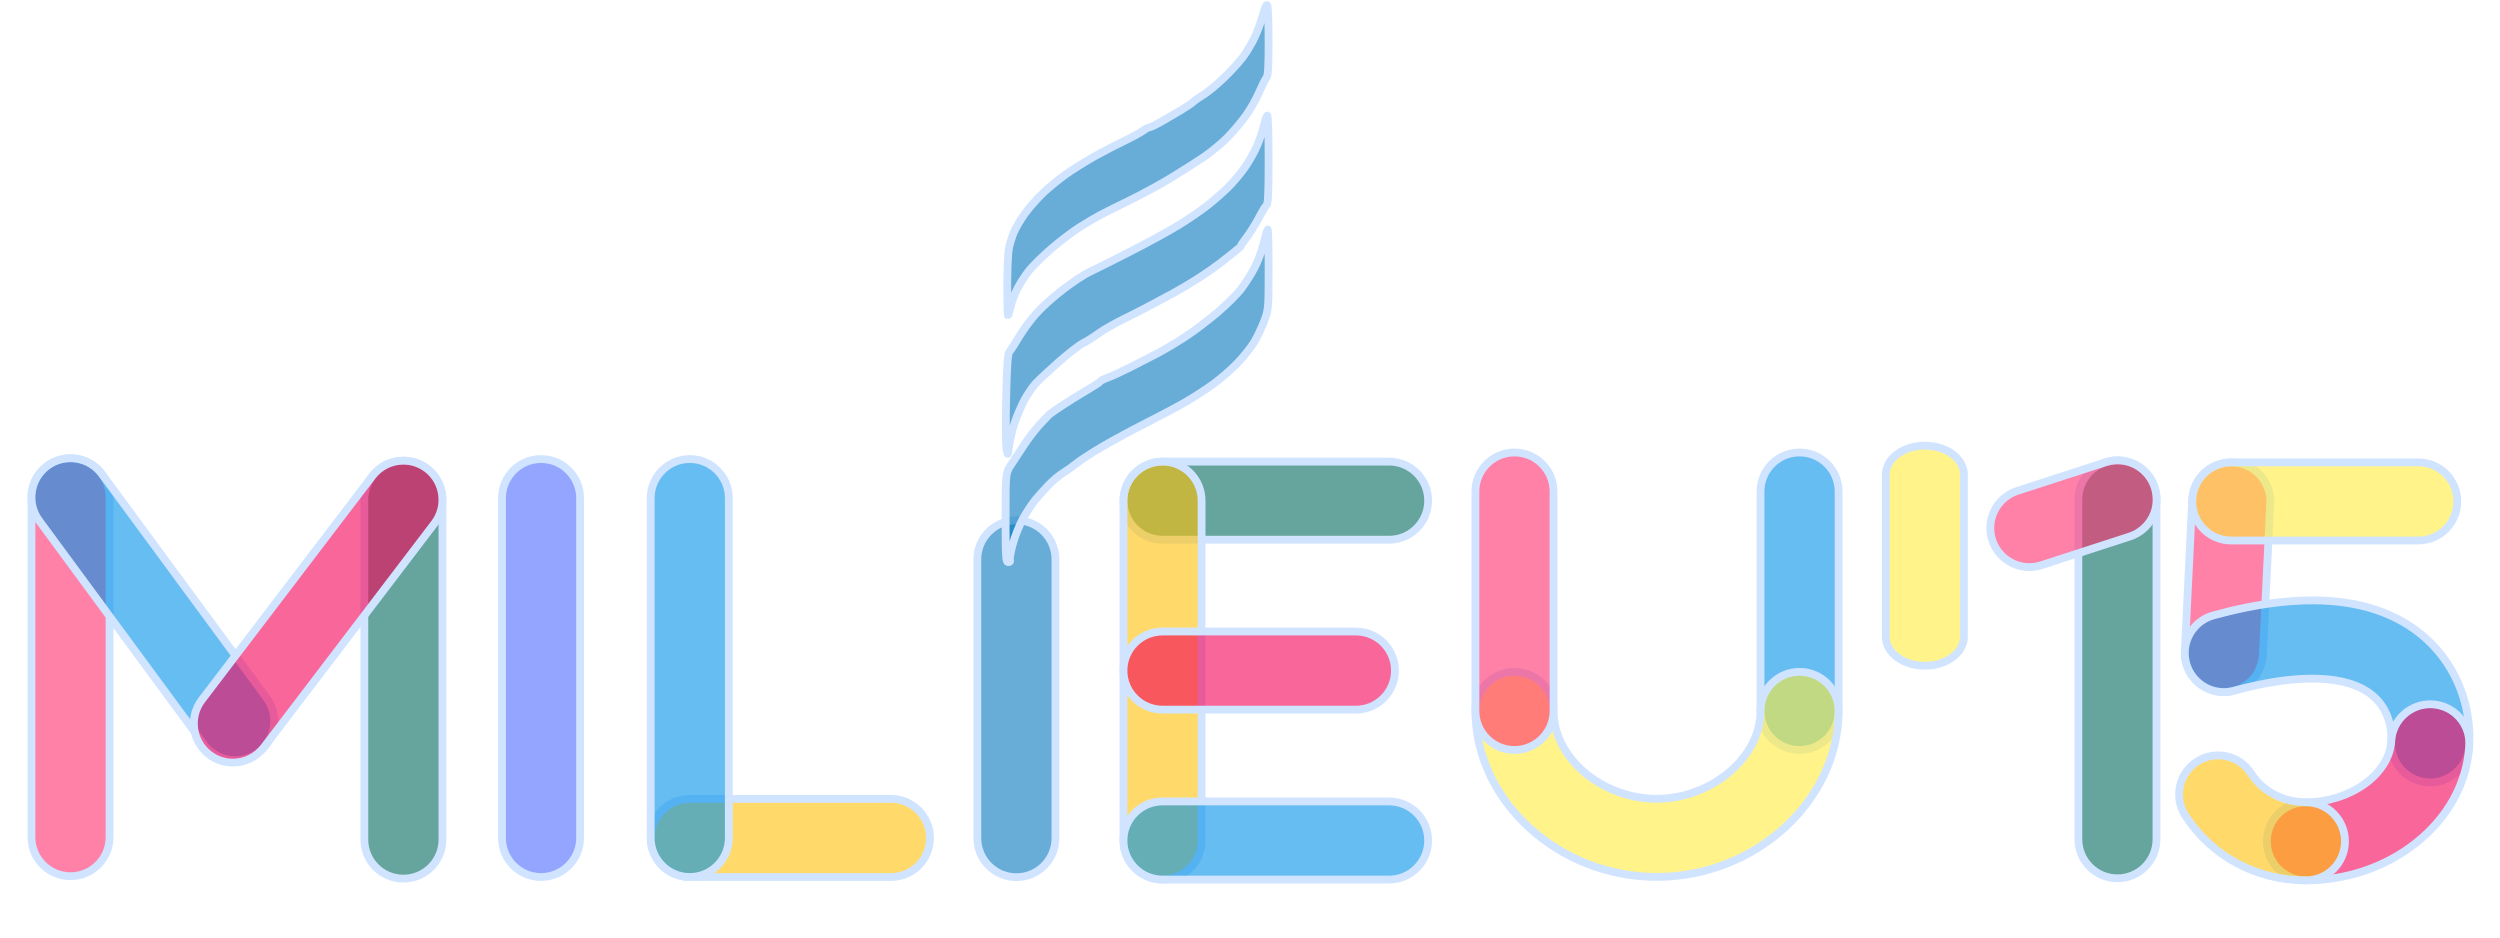
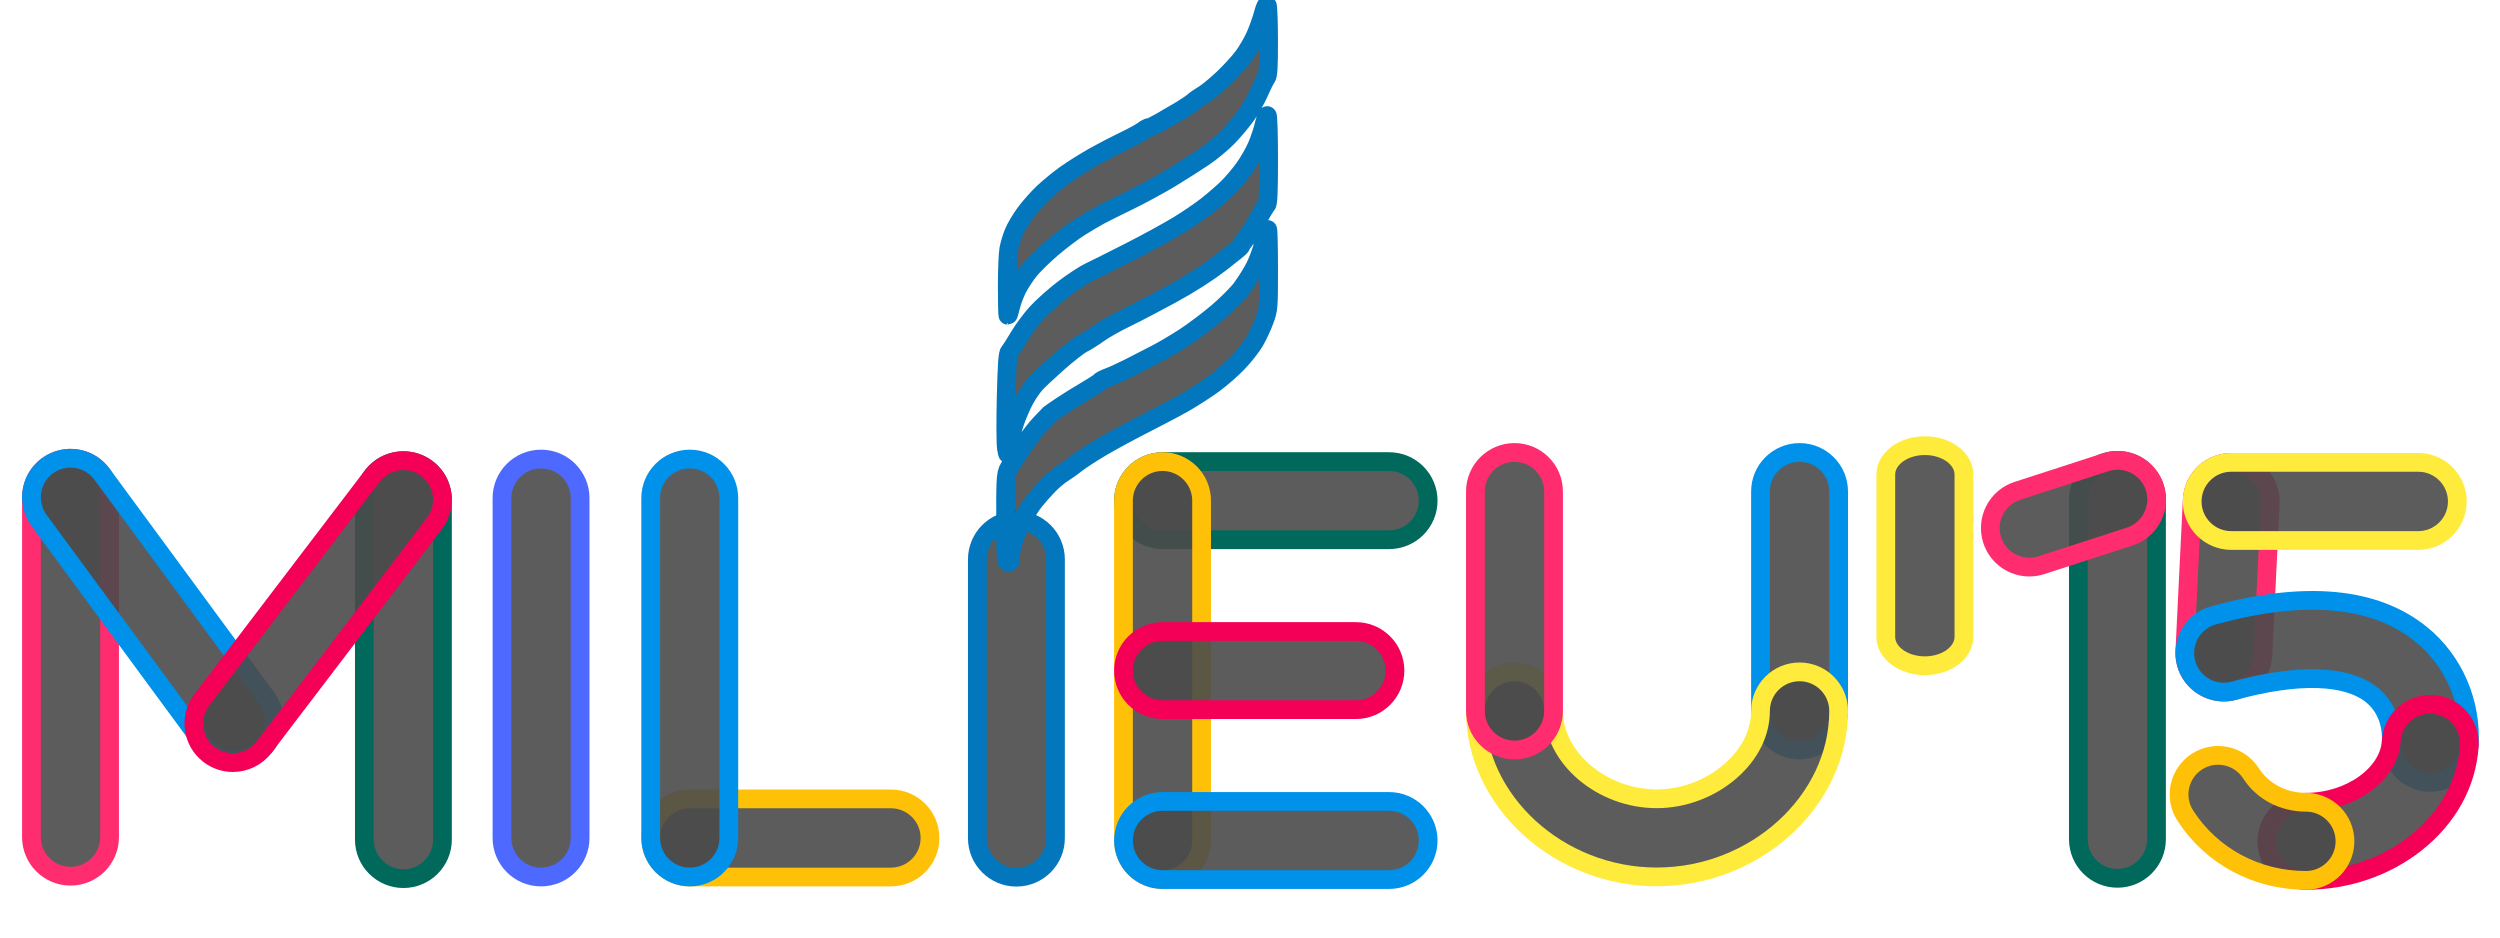
- <svg xmlns="http://www.w3.org/2000/svg" version="1.1" width="100%" height="100%" viewBox="0 0 1600 600" preserveAspectRatio="xMinYMin meet" id="svg6325">
-   <g transform="translate(0,-452.3622)" id="layer1" style="fill-opacity:.6;stroke:#d1e4ff;stroke-width:5px">
-     <path d="m 889.022,797.786 -145,0 c -13.807,0 -25,-11.193 -25,-25 0,-13.807 11.193,-25 25,-25 l 145,0 c 13.807,0 25,11.193 25,25 0,13.807 -11.193,25 -25,25" id="path22" style="fill:#00695c" />
-     <path d="m 744.022,1015.286 c -13.808,0 -25,-11.193 -25,-25 l 0,-217.5 c 0,-13.807 11.193,-25 25,-25 13.807,0 25,11.193 25,25 l 0,217.5 c 0,13.807 -11.193,25 -25,25" id="path21" style="fill:#ffc107;" />
-     <path d="m 867.772,906.536 -123.75,0 c -13.807,0 -25,-11.193 -25,-25 0,-13.807 11.193,-25 25,-25 l 123.75,0 c 13.807,0 25,11.193 25,25 0,13.807 -11.193,25 -25,25" id="path20" style="fill:#f50057;" />
-     <path d="m 889.022,1015.286 -145,0 c -13.807,0 -25,-11.193 -25,-25 0,-13.807 11.193,-25 25,-25 l 145,0 c 13.807,0 25,11.193 25,25 0,13.807 -11.193,25 -25,25" id="path23" style="fill:#0091ea;" />
-     <path d="m 258.178,1014.686 c -13.807,0 -25,-11.193 -25,-25 l 0,-217.5 c 0,-13.807 11.193,-25 25,-25 13.807,0 25,11.193 25,25 l 0,217.5 c 0,13.807 -11.193,25 -25,25" id="path19" style="fill:#00695c;" />
-     <path d="m 45.127,1013.13 c -13.807,0 -25,-11.193 -25,-25 l 0,-217.5 c 0,-13.807 11.193,-25 25,-25 13.807,0 25,11.193 25,25 l 0,217.5 c 0,13.807 -11.193,25 -25,25" id="path18" style="fill:#ff2d6f;" />
-     <path d="m 150.534,938.876 c -7.68,0 -15.256,-3.525 -20.156,-10.185 L 24.99,785.446 c -8.181,-11.123 -5.799,-26.771 5.321,-34.953 11.124,-8.182 26.77,-5.801 34.952,5.321 l 105.388,143.244 c 8.182,11.123 5.799,26.771 -5.321,34.953 -4.461,3.283 -9.652,4.865 -14.796,4.865" id="path17" style="fill:#0091ea;" />
-     <path d="m 149.052,940.432 c -5.282,0 -10.604,-1.666 -15.13,-5.114 -10.984,-8.365 -13.106,-24.052 -4.74,-35.036 L 238.291,757.038 c 8.364,-10.986 24.051,-13.106 35.036,-4.74 10.982,8.366 13.105,24.052 4.739,35.036 L 168.958,930.578 c -4.919,6.459 -12.37,9.854 -19.906,9.854" id="path16" style="fill:#f50057;" />
-     <path d="m 346.267,1013.651 c -13.807,0 -25,-11.193 -25,-25 l 0,-217.5 c 0,-13.807 11.193,-25 25,-25 13.807,0 25,11.193 25,25 l 0,217.5 c 0,13.807 -11.193,25 -25,25" id="path15" style="fill:#4d69ff;" />
-     <path d="m 570.196,1013.651 -128.75,0 c -13.807,0 -25,-11.193 -25,-25 0,-13.807 11.193,-25 25,-25 l 128.75,0 c 13.807,0 25,11.193 25,25 0,13.807 -11.193,25 -25,25" id="path14" style="fill:#ffc107;" />
-     <path d="m 441.446,1013.651 c -13.807,0 -25,-11.193 -25,-25 l 0,-217.5 c 0,-13.807 11.193,-25 25,-25 13.807,0 25,11.193 25,25 l 0,217.5 c 0,13.807 -11.193,25 -25,25" id="path13" style="fill:#0091ea;" />
-     <path d="m 1151.718,932.358 c -13.807,0 -25,-11.193 -25,-25 l 0,-140.417 c 0,-13.807 11.193,-25 25,-25 13.807,0 25,11.192 25,25 l 0,140.417 c 0,13.807 -11.193,25 -25,25" id="path12" style="fill:#0091ea;" />
-     <path d="m 1060.328,1013.584 c -62.911,0 -116.06,-48.645 -116.06,-106.225 0,-13.807 11.193,-25 25,-25 13.807,0 25,11.193 25,25 0,29.951 30.87,56.225 66.06,56.225 17.038,0 34.211,-6.435 47.116,-17.656 12.43,-10.807 19.274,-24.505 19.274,-38.569 0,-13.807 11.193,-25 25,-25 13.807,0 25,11.193 25,25 0,57.58 -53.3,106.225 -116.39,106.225" id="path11" style="fill:#ffeb3b;" />
-     <path d="m 969.268,932.358 c -13.808,0 -25,-11.193 -25,-25 l 0,-140.417 c 0,-13.807 11.192,-25 25,-25 13.807,0 25,11.192 25,25 l 0,140.417 c 0,13.807 -11.193,25 -25,25" id="path10" style="fill:#ff2d6f;" />
-     <path d="m 1355.154,1014.488 c -13.807,0 -25,-11.193 -25,-25 l 0,-217.5 c 0,-13.807 11.193,-25 25,-25 13.807,0 25,11.193 25,25 l 0,217.5 c 0,13.807 -11.193,25 -25,25" id="path9" style="fill:#00695c;" />
-     <path d="m 1298.799,815.311 c -10.544,0 -20.346,-6.724 -23.776,-17.294 -4.259,-13.134 2.935,-27.234 16.067,-31.494 l 56.468,-18.316 c 13.133,-4.263 27.234,2.935 31.494,16.067 4.26,13.134 -2.934,27.234 -16.067,31.494 l -56.468,18.316 c -2.561,0.831 -5.162,1.226 -7.718,1.226" id="path8" style="fill:#ff2d6f;" />
-     <path d="m 1423.283,895.297 c -0.412,0 -0.824,-0.01 -1.24,-0.029 -13.79,-0.674 -24.424,-12.399 -23.751,-26.191 l 4.736,-97.015 c 0.674,-13.79 12.402,-24.419 26.19,-23.751 13.79,0.674 24.424,12.399 23.751,26.19 l -4.736,97.016 c -0.654,13.374 -11.704,23.78 -24.95,23.78" id="path7" style="fill:#ff2d6f;" />
-     <path d="m 1547.686,798.282 -119.688,0 c -13.807,0 -25,-11.193 -25,-25 0,-13.807 11.193,-25 25,-25 l 119.688,0 c 13.807,0 25,11.193 25,25 0,13.807 -11.193,25 -25,25" id="path6" style="fill:#ffeb3b;" />
-     <path d="m 1555.385,953.1 c -0.49,0 -0.98,-0.015 -1.476,-0.044 -13.783,-0.802 -24.306,-12.626 -23.504,-26.409 0.253,-4.36 0.109,-19.371 -12.394,-29.499 -15.992,-12.954 -47.295,-13.928 -88.146,-2.739 -13.31,3.645 -27.067,-4.192 -30.715,-17.51 -3.646,-13.316 4.192,-27.067 17.51,-30.715 58.451,-16.008 103.139,-11.931 132.821,12.11 20.921,16.945 32.447,43.583 30.837,71.256 -0.772,13.289 -11.791,23.549 -24.934,23.549" id="path5" style="fill:#0091ea;" />
-     <path d="m 1475.786,1015.8 c -13.807,0 -25,-11.193 -25,-25 0,-13.807 11.193,-25 25,-25 28.369,0 53.381,-17.931 54.617,-39.155 0.804,-13.785 12.651,-24.325 26.411,-23.504 13.785,0.804 24.308,12.629 23.504,26.411 -1.395,23.956 -13.591,46.153 -34.34,62.499 -19.439,15.315 -44.367,23.749 -70.192,23.749" id="path4" style="fill:#f50057;" />
-     <path d="m 1475.786,1015.8 c -31.649,0 -60.513,-15.51 -77.211,-41.49 -7.464,-11.615 -4.1,-27.082 7.515,-34.549 11.615,-7.463 27.082,-4.1 34.549,7.515 7.454,11.599 20.593,18.524 35.148,18.524 13.807,0 25,11.193 25,25 0,13.807 -11.193,25 -25,25" id="path24" style="fill:#ffc107;" />
-     <path d="m 1231.912,878.436 c -13.807,0 -25,-8.279 -25,-18.493 l 0,-103.869 c 0,-10.214 11.193,-18.493 25,-18.493 13.807,0 25,8.279 25,18.493 l 0,103.869 c 0,10.214 -11.193,18.493 -25,18.493" id="path3" style="fill:#ffeb3b;" />
-     <path d="m 650.5,333 c -13.807,0 -25,11.193 -25,25 l 0,38 0,102.406 0,38 c 0,13.807 11.193,25 25,25 13.807,0 25,-11.193 25,-25 l 0,-38 0,-102.406 0,-38 c 0,-13.807 -11.193,-25 -25,-25 z" transform="translate(0,452.3622)" id="path2" style="fill:#0277bd;" />
-     <path d="m 643.583,783.579 c 0,-28.506 0,-28.506 3.523,-33.831 1.938,-2.929 5.775,-8.759 8.527,-12.956 2.752,-4.197 7.325,-10.113 10.162,-13.147 2.837,-3.034 5.509,-5.823 5.939,-6.198 0.429,-0.374 3.858,-2.744 7.619,-5.265 3.761,-2.521 10.714,-6.846 15.451,-9.611 4.737,-2.765 8.932,-5.489 9.322,-6.053 0.39,-0.565 2.77,-1.767 5.289,-2.672 2.519,-0.905 8.74,-3.761 13.824,-6.346 5.084,-2.585 12.795,-6.546 17.135,-8.802 4.34,-2.256 12.385,-7.02 17.878,-10.586 5.493,-3.566 14.853,-10.612 20.801,-15.658 5.947,-5.046 12.925,-12.012 15.505,-15.48 2.581,-3.468 6.354,-9.456 8.385,-13.305 2.031,-3.85 4.606,-10.799 5.723,-15.443 1.117,-4.644 2.305,-8.685 2.64,-8.982 0.336,-0.296 0.61,11.05 0.61,25.214 0,25.119 -0.067,25.932 -2.711,33.056 -1.491,4.017 -4.33,10.067 -6.308,13.444 -1.978,3.378 -6.835,9.513 -10.793,13.633 -3.958,4.121 -10.943,10.218 -15.523,13.549 -4.58,3.331 -12.588,8.514 -17.796,11.518 -5.208,3.003 -16.57,9.043 -25.25,13.42 -8.68,4.378 -21.226,11.147 -27.88,15.042 -6.654,3.895 -14.147,8.747 -16.651,10.781 -2.504,2.035 -6.432,4.83 -8.729,6.211 -2.298,1.382 -6.451,4.856 -9.231,7.72 -2.779,2.865 -6.737,7.32 -8.796,9.9 -2.059,2.58 -5.479,7.806 -7.601,11.612 -2.122,3.806 -4.991,10.971 -6.376,15.922 -1.385,4.951 -2.245,9.66 -1.913,10.465 0.383,0.926 -0.016,1.442 -1.086,1.407 -1.515,-0.05 -1.691,-3.022 -1.691,-28.561 z m 0.551,-44.187 c -0.48,-2.664 -0.567,-17.365 -0.192,-32.668 0.522,-21.32 1.015,-28.17 2.109,-29.303 0.785,-0.814 3.505,-5.023 6.043,-9.355 2.539,-4.332 7.596,-11.188 11.24,-15.236 3.643,-4.048 11.46,-11.033 17.372,-15.522 5.911,-4.489 13.351,-9.382 16.534,-10.873 3.183,-1.491 14.681,-7.239 25.553,-12.772 10.871,-5.534 24.881,-13.18 31.133,-16.992 6.252,-3.812 14.711,-9.578 18.799,-12.812 4.087,-3.235 9.91,-8.305 12.939,-11.267 3.029,-2.962 7.814,-8.596 10.634,-12.52 2.819,-3.924 6.49,-10.34 8.157,-14.258 1.667,-3.918 3.629,-9.703 4.361,-12.857 0.732,-3.154 1.729,-6.133 2.216,-6.62 0.487,-0.487 0.886,11.955 0.886,27.648 0,21.996 -0.311,28.815 -1.357,29.762 -0.746,0.675 -3.056,4.464 -5.132,8.419 -2.076,3.955 -5.49,9.417 -7.586,12.137 -2.096,2.72 -3.811,5.272 -3.811,5.67 0,0.399 -5.8,5.169 -12.888,10.602 -8.358,6.406 -19.174,13.329 -30.773,19.7 -9.837,5.402 -23.173,12.375 -29.636,15.496 -6.463,3.12 -14.356,7.573 -17.541,9.895 -3.185,2.322 -7.806,5.238 -10.27,6.481 -2.464,1.243 -9.484,6.688 -15.6,12.101 -6.116,5.412 -12.69,11.564 -14.609,13.67 -1.919,2.106 -5.069,6.726 -7,10.267 -1.931,3.541 -4.743,10.08 -6.25,14.533 -1.507,4.453 -3.126,11.116 -3.598,14.809 -0.858,6.713 -0.858,6.713 -1.732,1.869 z m 0.507,-103.752 c 0.004,-10.196 0.436,-20.908 0.961,-23.804 0.525,-2.896 1.969,-7.705 3.209,-10.687 1.24,-2.982 4.526,-8.532 7.302,-12.334 2.776,-3.802 8.032,-9.733 11.679,-13.182 3.647,-3.448 10.226,-8.807 14.62,-11.909 4.394,-3.102 12.487,-8.161 17.984,-11.243 5.497,-3.082 14.091,-7.548 19.098,-9.925 5.007,-2.376 10.406,-5.303 12,-6.504 1.593,-1.201 3.415,-2.17 4.048,-2.154 0.633,0.016 3.992,-1.581 7.464,-3.548 3.472,-1.967 9.153,-5.282 12.625,-7.367 3.472,-2.085 7.133,-4.565 8.137,-5.511 1.003,-0.946 3.907,-2.963 6.453,-4.483 2.546,-1.519 8.275,-6.231 12.731,-10.471 4.456,-4.24 10.173,-10.489 12.705,-13.888 2.532,-3.399 6.035,-9.404 7.784,-13.346 1.75,-3.942 3.99,-10.227 4.979,-13.967 1.106,-4.181 2.119,-6.327 2.632,-5.571 0.458,0.676 0.841,10.992 0.849,22.924 0.013,17.077 -0.298,22.096 -1.46,23.576 -0.812,1.034 -2.936,5.286 -4.721,9.448 -1.785,4.162 -5.526,10.743 -8.315,14.624 -2.789,3.881 -8.003,10.077 -11.587,13.771 -3.584,3.693 -10.422,9.375 -15.196,12.626 -4.774,3.251 -14.361,9.356 -21.304,13.567 -6.944,4.211 -18.78,10.646 -26.302,14.301 -7.522,3.654 -16.044,7.899 -18.938,9.433 -2.893,1.534 -8.811,5.033 -13.151,7.777 -4.34,2.743 -12.318,8.782 -17.73,13.42 -5.412,4.638 -11.93,11.03 -14.486,14.205 -2.556,3.175 -6.005,8.478 -7.664,11.785 -1.659,3.307 -3.577,8.486 -4.263,11.509 -0.686,3.023 -1.45,5.49 -1.698,5.482 -0.248,-0.008 -0.449,-8.357 -0.445,-18.553 z" id="path1" style="fill:#0277bd;" />
+ <svg xmlns="http://www.w3.org/2000/svg" version="1.1" width="100%" height="102%" viewBox="0 0 1600 600" preserveAspectRatio="xMinYMin meet" id="svg6325">
+   <g transform="translate(0,-452.3622)" id="layer1" style="fill-opacity:1;;fill:rgba(75, 75, 75, 0.9);stroke-width:12px">
+     <path d="m 889.022,797.786 -145,0 c -13.807,0 -25,-11.193 -25,-25 0,-13.807 11.193,-25 25,-25 l 145,0 c 13.807,0 25,11.193 25,25 0,13.807 -11.193,25 -25,25" id="path22" style="stroke:#00695c" />
+     <path d="m 744.022,1015.286 c -13.808,0 -25,-11.193 -25,-25 l 0,-217.5 c 0,-13.807 11.193,-25 25,-25 13.807,0 25,11.193 25,25 l 0,217.5 c 0,13.807 -11.193,25 -25,25" id="path21" style="stroke:#ffc107;" />
+     <path d="m 867.772,906.536 -123.75,0 c -13.807,0 -25,-11.193 -25,-25 0,-13.807 11.193,-25 25,-25 l 123.75,0 c 13.807,0 25,11.193 25,25 0,13.807 -11.193,25 -25,25" id="path20" style="stroke:#f50057;" />
+     <path d="m 889.022,1015.286 -145,0 c -13.807,0 -25,-11.193 -25,-25 0,-13.807 11.193,-25 25,-25 l 145,0 c 13.807,0 25,11.193 25,25 0,13.807 -11.193,25 -25,25" id="path23" style="stroke:#0091ea;" />
+     <path d="m 258.178,1014.686 c -13.807,0 -25,-11.193 -25,-25 l 0,-217.5 c 0,-13.807 11.193,-25 25,-25 13.807,0 25,11.193 25,25 l 0,217.5 c 0,13.807 -11.193,25 -25,25" id="path19" style="stroke:#00695c;" />
+     <path d="m 45.127,1013.13 c -13.807,0 -25,-11.193 -25,-25 l 0,-217.5 c 0,-13.807 11.193,-25 25,-25 13.807,0 25,11.193 25,25 l 0,217.5 c 0,13.807 -11.193,25 -25,25" id="path18" style="stroke:#ff2d6f;" />
+     <path d="m 150.534,938.876 c -7.68,0 -15.256,-3.525 -20.156,-10.185 L 24.99,785.446 c -8.181,-11.123 -5.799,-26.771 5.321,-34.953 11.124,-8.182 26.77,-5.801 34.952,5.321 l 105.388,143.244 c 8.182,11.123 5.799,26.771 -5.321,34.953 -4.461,3.283 -9.652,4.865 -14.796,4.865" id="path17" style="stroke:#0091ea;" />
+     <path d="m 149.052,940.432 c -5.282,0 -10.604,-1.666 -15.13,-5.114 -10.984,-8.365 -13.106,-24.052 -4.74,-35.036 L 238.291,757.038 c 8.364,-10.986 24.051,-13.106 35.036,-4.74 10.982,8.366 13.105,24.052 4.739,35.036 L 168.958,930.578 c -4.919,6.459 -12.37,9.854 -19.906,9.854" id="path16" style="stroke:#f50057;" />
+     <path d="m 346.267,1013.651 c -13.807,0 -25,-11.193 -25,-25 l 0,-217.5 c 0,-13.807 11.193,-25 25,-25 13.807,0 25,11.193 25,25 l 0,217.5 c 0,13.807 -11.193,25 -25,25" id="path15" style="stroke:#4d69ff;" />
+     <path d="m 570.196,1013.651 -128.75,0 c -13.807,0 -25,-11.193 -25,-25 0,-13.807 11.193,-25 25,-25 l 128.75,0 c 13.807,0 25,11.193 25,25 0,13.807 -11.193,25 -25,25" id="path14" style="stroke:#ffc107;" />
+     <path d="m 441.446,1013.651 c -13.807,0 -25,-11.193 -25,-25 l 0,-217.5 c 0,-13.807 11.193,-25 25,-25 13.807,0 25,11.193 25,25 l 0,217.5 c 0,13.807 -11.193,25 -25,25" id="path13" style="stroke:#0091ea;" />
+     <path d="m 1151.718,932.358 c -13.807,0 -25,-11.193 -25,-25 l 0,-140.417 c 0,-13.807 11.193,-25 25,-25 13.807,0 25,11.192 25,25 l 0,140.417 c 0,13.807 -11.193,25 -25,25" id="path12" style="stroke:#0091ea;" />
+     <path d="m 1060.328,1013.584 c -62.911,0 -116.06,-48.645 -116.06,-106.225 0,-13.807 11.193,-25 25,-25 13.807,0 25,11.193 25,25 0,29.951 30.87,56.225 66.06,56.225 17.038,0 34.211,-6.435 47.116,-17.656 12.43,-10.807 19.274,-24.505 19.274,-38.569 0,-13.807 11.193,-25 25,-25 13.807,0 25,11.193 25,25 0,57.58 -53.3,106.225 -116.39,106.225" id="path11" style="stroke:#ffeb3b;" />
+     <path d="m 969.268,932.358 c -13.808,0 -25,-11.193 -25,-25 l 0,-140.417 c 0,-13.807 11.192,-25 25,-25 13.807,0 25,11.192 25,25 l 0,140.417 c 0,13.807 -11.193,25 -25,25" id="path10" style="stroke:#ff2d6f;" />
+     <path d="m 1355.154,1014.488 c -13.807,0 -25,-11.193 -25,-25 l 0,-217.5 c 0,-13.807 11.193,-25 25,-25 13.807,0 25,11.193 25,25 l 0,217.5 c 0,13.807 -11.193,25 -25,25" id="path9" style="stroke:#00695c;" />
+     <path d="m 1298.799,815.311 c -10.544,0 -20.346,-6.724 -23.776,-17.294 -4.259,-13.134 2.935,-27.234 16.067,-31.494 l 56.468,-18.316 c 13.133,-4.263 27.234,2.935 31.494,16.067 4.26,13.134 -2.934,27.234 -16.067,31.494 l -56.468,18.316 c -2.561,0.831 -5.162,1.226 -7.718,1.226" id="path8" style="stroke:#ff2d6f;" />
+     <path d="m 1423.283,895.297 c -0.412,0 -0.824,-0.01 -1.24,-0.029 -13.79,-0.674 -24.424,-12.399 -23.751,-26.191 l 4.736,-97.015 c 0.674,-13.79 12.402,-24.419 26.19,-23.751 13.79,0.674 24.424,12.399 23.751,26.19 l -4.736,97.016 c -0.654,13.374 -11.704,23.78 -24.95,23.78" id="path7" style="stroke:#ff2d6f;" />
+     <path d="m 1547.686,798.282 -119.688,0 c -13.807,0 -25,-11.193 -25,-25 0,-13.807 11.193,-25 25,-25 l 119.688,0 c 13.807,0 25,11.193 25,25 0,13.807 -11.193,25 -25,25" id="path6" style="stroke:#ffeb3b;" />
+     <path d="m 1555.385,953.1 c -0.49,0 -0.98,-0.015 -1.476,-0.044 -13.783,-0.802 -24.306,-12.626 -23.504,-26.409 0.253,-4.36 0.109,-19.371 -12.394,-29.499 -15.992,-12.954 -47.295,-13.928 -88.146,-2.739 -13.31,3.645 -27.067,-4.192 -30.715,-17.51 -3.646,-13.316 4.192,-27.067 17.51,-30.715 58.451,-16.008 103.139,-11.931 132.821,12.11 20.921,16.945 32.447,43.583 30.837,71.256 -0.772,13.289 -11.791,23.549 -24.934,23.549" id="path5" style="stroke:#0091ea;" />
+     <path d="m 1475.786,1015.8 c -13.807,0 -25,-11.193 -25,-25 0,-13.807 11.193,-25 25,-25 28.369,0 53.381,-17.931 54.617,-39.155 0.804,-13.785 12.651,-24.325 26.411,-23.504 13.785,0.804 24.308,12.629 23.504,26.411 -1.395,23.956 -13.591,46.153 -34.34,62.499 -19.439,15.315 -44.367,23.749 -70.192,23.749" id="path4" style="stroke:#f50057;" />
+     <path d="m 1475.786,1015.8 c -31.649,0 -60.513,-15.51 -77.211,-41.49 -7.464,-11.615 -4.1,-27.082 7.515,-34.549 11.615,-7.463 27.082,-4.1 34.549,7.515 7.454,11.599 20.593,18.524 35.148,18.524 13.807,0 25,11.193 25,25 0,13.807 -11.193,25 -25,25" id="path24" style="stroke:#ffc107;" />
+     <path d="m 1231.912,878.436 c -13.807,0 -25,-8.279 -25,-18.493 l 0,-103.869 c 0,-10.214 11.193,-18.493 25,-18.493 13.807,0 25,8.279 25,18.493 l 0,103.869 c 0,10.214 -11.193,18.493 -25,18.493" id="path3" style="stroke:#ffeb3b;" />
+     <path d="m 650.5,333 c -13.807,0 -25,11.193 -25,25 l 0,38 0,102.406 0,38 c 0,13.807 11.193,25 25,25 13.807,0 25,-11.193 25,-25 l 0,-38 0,-102.406 0,-38 c 0,-13.807 -11.193,-25 -25,-25 z" transform="translate(0,452.3622)" id="path2" style="stroke:#0277bd;" />
+     <path d="m 643.583,783.579 c 0,-28.506 0,-28.506 3.523,-33.831 1.938,-2.929 5.775,-8.759 8.527,-12.956 2.752,-4.197 7.325,-10.113 10.162,-13.147 2.837,-3.034 5.509,-5.823 5.939,-6.198 0.429,-0.374 3.858,-2.744 7.619,-5.265 3.761,-2.521 10.714,-6.846 15.451,-9.611 4.737,-2.765 8.932,-5.489 9.322,-6.053 0.39,-0.565 2.77,-1.767 5.289,-2.672 2.519,-0.905 8.74,-3.761 13.824,-6.346 5.084,-2.585 12.795,-6.546 17.135,-8.802 4.34,-2.256 12.385,-7.02 17.878,-10.586 5.493,-3.566 14.853,-10.612 20.801,-15.658 5.947,-5.046 12.925,-12.012 15.505,-15.48 2.581,-3.468 6.354,-9.456 8.385,-13.305 2.031,-3.85 4.606,-10.799 5.723,-15.443 1.117,-4.644 2.305,-8.685 2.64,-8.982 0.336,-0.296 0.61,11.05 0.61,25.214 0,25.119 -0.067,25.932 -2.711,33.056 -1.491,4.017 -4.33,10.067 -6.308,13.444 -1.978,3.378 -6.835,9.513 -10.793,13.633 -3.958,4.121 -10.943,10.218 -15.523,13.549 -4.58,3.331 -12.588,8.514 -17.796,11.518 -5.208,3.003 -16.57,9.043 -25.25,13.42 -8.68,4.378 -21.226,11.147 -27.88,15.042 -6.654,3.895 -14.147,8.747 -16.651,10.781 -2.504,2.035 -6.432,4.83 -8.729,6.211 -2.298,1.382 -6.451,4.856 -9.231,7.72 -2.779,2.865 -6.737,7.32 -8.796,9.9 -2.059,2.58 -5.479,7.806 -7.601,11.612 -2.122,3.806 -4.991,10.971 -6.376,15.922 -1.385,4.951 -2.245,9.66 -1.913,10.465 0.383,0.926 -0.016,1.442 -1.086,1.407 -1.515,-0.05 -1.691,-3.022 -1.691,-28.561 z m 0.551,-44.187 c -0.48,-2.664 -0.567,-17.365 -0.192,-32.668 0.522,-21.32 1.015,-28.17 2.109,-29.303 0.785,-0.814 3.505,-5.023 6.043,-9.355 2.539,-4.332 7.596,-11.188 11.24,-15.236 3.643,-4.048 11.46,-11.033 17.372,-15.522 5.911,-4.489 13.351,-9.382 16.534,-10.873 3.183,-1.491 14.681,-7.239 25.553,-12.772 10.871,-5.534 24.881,-13.18 31.133,-16.992 6.252,-3.812 14.711,-9.578 18.799,-12.812 4.087,-3.235 9.91,-8.305 12.939,-11.267 3.029,-2.962 7.814,-8.596 10.634,-12.52 2.819,-3.924 6.49,-10.34 8.157,-14.258 1.667,-3.918 3.629,-9.703 4.361,-12.857 0.732,-3.154 1.729,-6.133 2.216,-6.62 0.487,-0.487 0.886,11.955 0.886,27.648 0,21.996 -0.311,28.815 -1.357,29.762 -0.746,0.675 -3.056,4.464 -5.132,8.419 -2.076,3.955 -5.49,9.417 -7.586,12.137 -2.096,2.72 -3.811,5.272 -3.811,5.67 0,0.399 -5.8,5.169 -12.888,10.602 -8.358,6.406 -19.174,13.329 -30.773,19.7 -9.837,5.402 -23.173,12.375 -29.636,15.496 -6.463,3.12 -14.356,7.573 -17.541,9.895 -3.185,2.322 -7.806,5.238 -10.27,6.481 -2.464,1.243 -9.484,6.688 -15.6,12.101 -6.116,5.412 -12.69,11.564 -14.609,13.67 -1.919,2.106 -5.069,6.726 -7,10.267 -1.931,3.541 -4.743,10.08 -6.25,14.533 -1.507,4.453 -3.126,11.116 -3.598,14.809 -0.858,6.713 -0.858,6.713 -1.732,1.869 z m 0.507,-103.752 c 0.004,-10.196 0.436,-20.908 0.961,-23.804 0.525,-2.896 1.969,-7.705 3.209,-10.687 1.24,-2.982 4.526,-8.532 7.302,-12.334 2.776,-3.802 8.032,-9.733 11.679,-13.182 3.647,-3.448 10.226,-8.807 14.62,-11.909 4.394,-3.102 12.487,-8.161 17.984,-11.243 5.497,-3.082 14.091,-7.548 19.098,-9.925 5.007,-2.376 10.406,-5.303 12,-6.504 1.593,-1.201 3.415,-2.17 4.048,-2.154 0.633,0.016 3.992,-1.581 7.464,-3.548 3.472,-1.967 9.153,-5.282 12.625,-7.367 3.472,-2.085 7.133,-4.565 8.137,-5.511 1.003,-0.946 3.907,-2.963 6.453,-4.483 2.546,-1.519 8.275,-6.231 12.731,-10.471 4.456,-4.24 10.173,-10.489 12.705,-13.888 2.532,-3.399 6.035,-9.404 7.784,-13.346 1.75,-3.942 3.99,-10.227 4.979,-13.967 1.106,-4.181 2.119,-6.327 2.632,-5.571 0.458,0.676 0.841,10.992 0.849,22.924 0.013,17.077 -0.298,22.096 -1.46,23.576 -0.812,1.034 -2.936,5.286 -4.721,9.448 -1.785,4.162 -5.526,10.743 -8.315,14.624 -2.789,3.881 -8.003,10.077 -11.587,13.771 -3.584,3.693 -10.422,9.375 -15.196,12.626 -4.774,3.251 -14.361,9.356 -21.304,13.567 -6.944,4.211 -18.78,10.646 -26.302,14.301 -7.522,3.654 -16.044,7.899 -18.938,9.433 -2.893,1.534 -8.811,5.033 -13.151,7.777 -4.34,2.743 -12.318,8.782 -17.73,13.42 -5.412,4.638 -11.93,11.03 -14.486,14.205 -2.556,3.175 -6.005,8.478 -7.664,11.785 -1.659,3.307 -3.577,8.486 -4.263,11.509 -0.686,3.023 -1.45,5.49 -1.698,5.482 -0.248,-0.008 -0.449,-8.357 -0.445,-18.553 z" id="path1" style="stroke:#0277bd;" />
  </g>
</svg>
